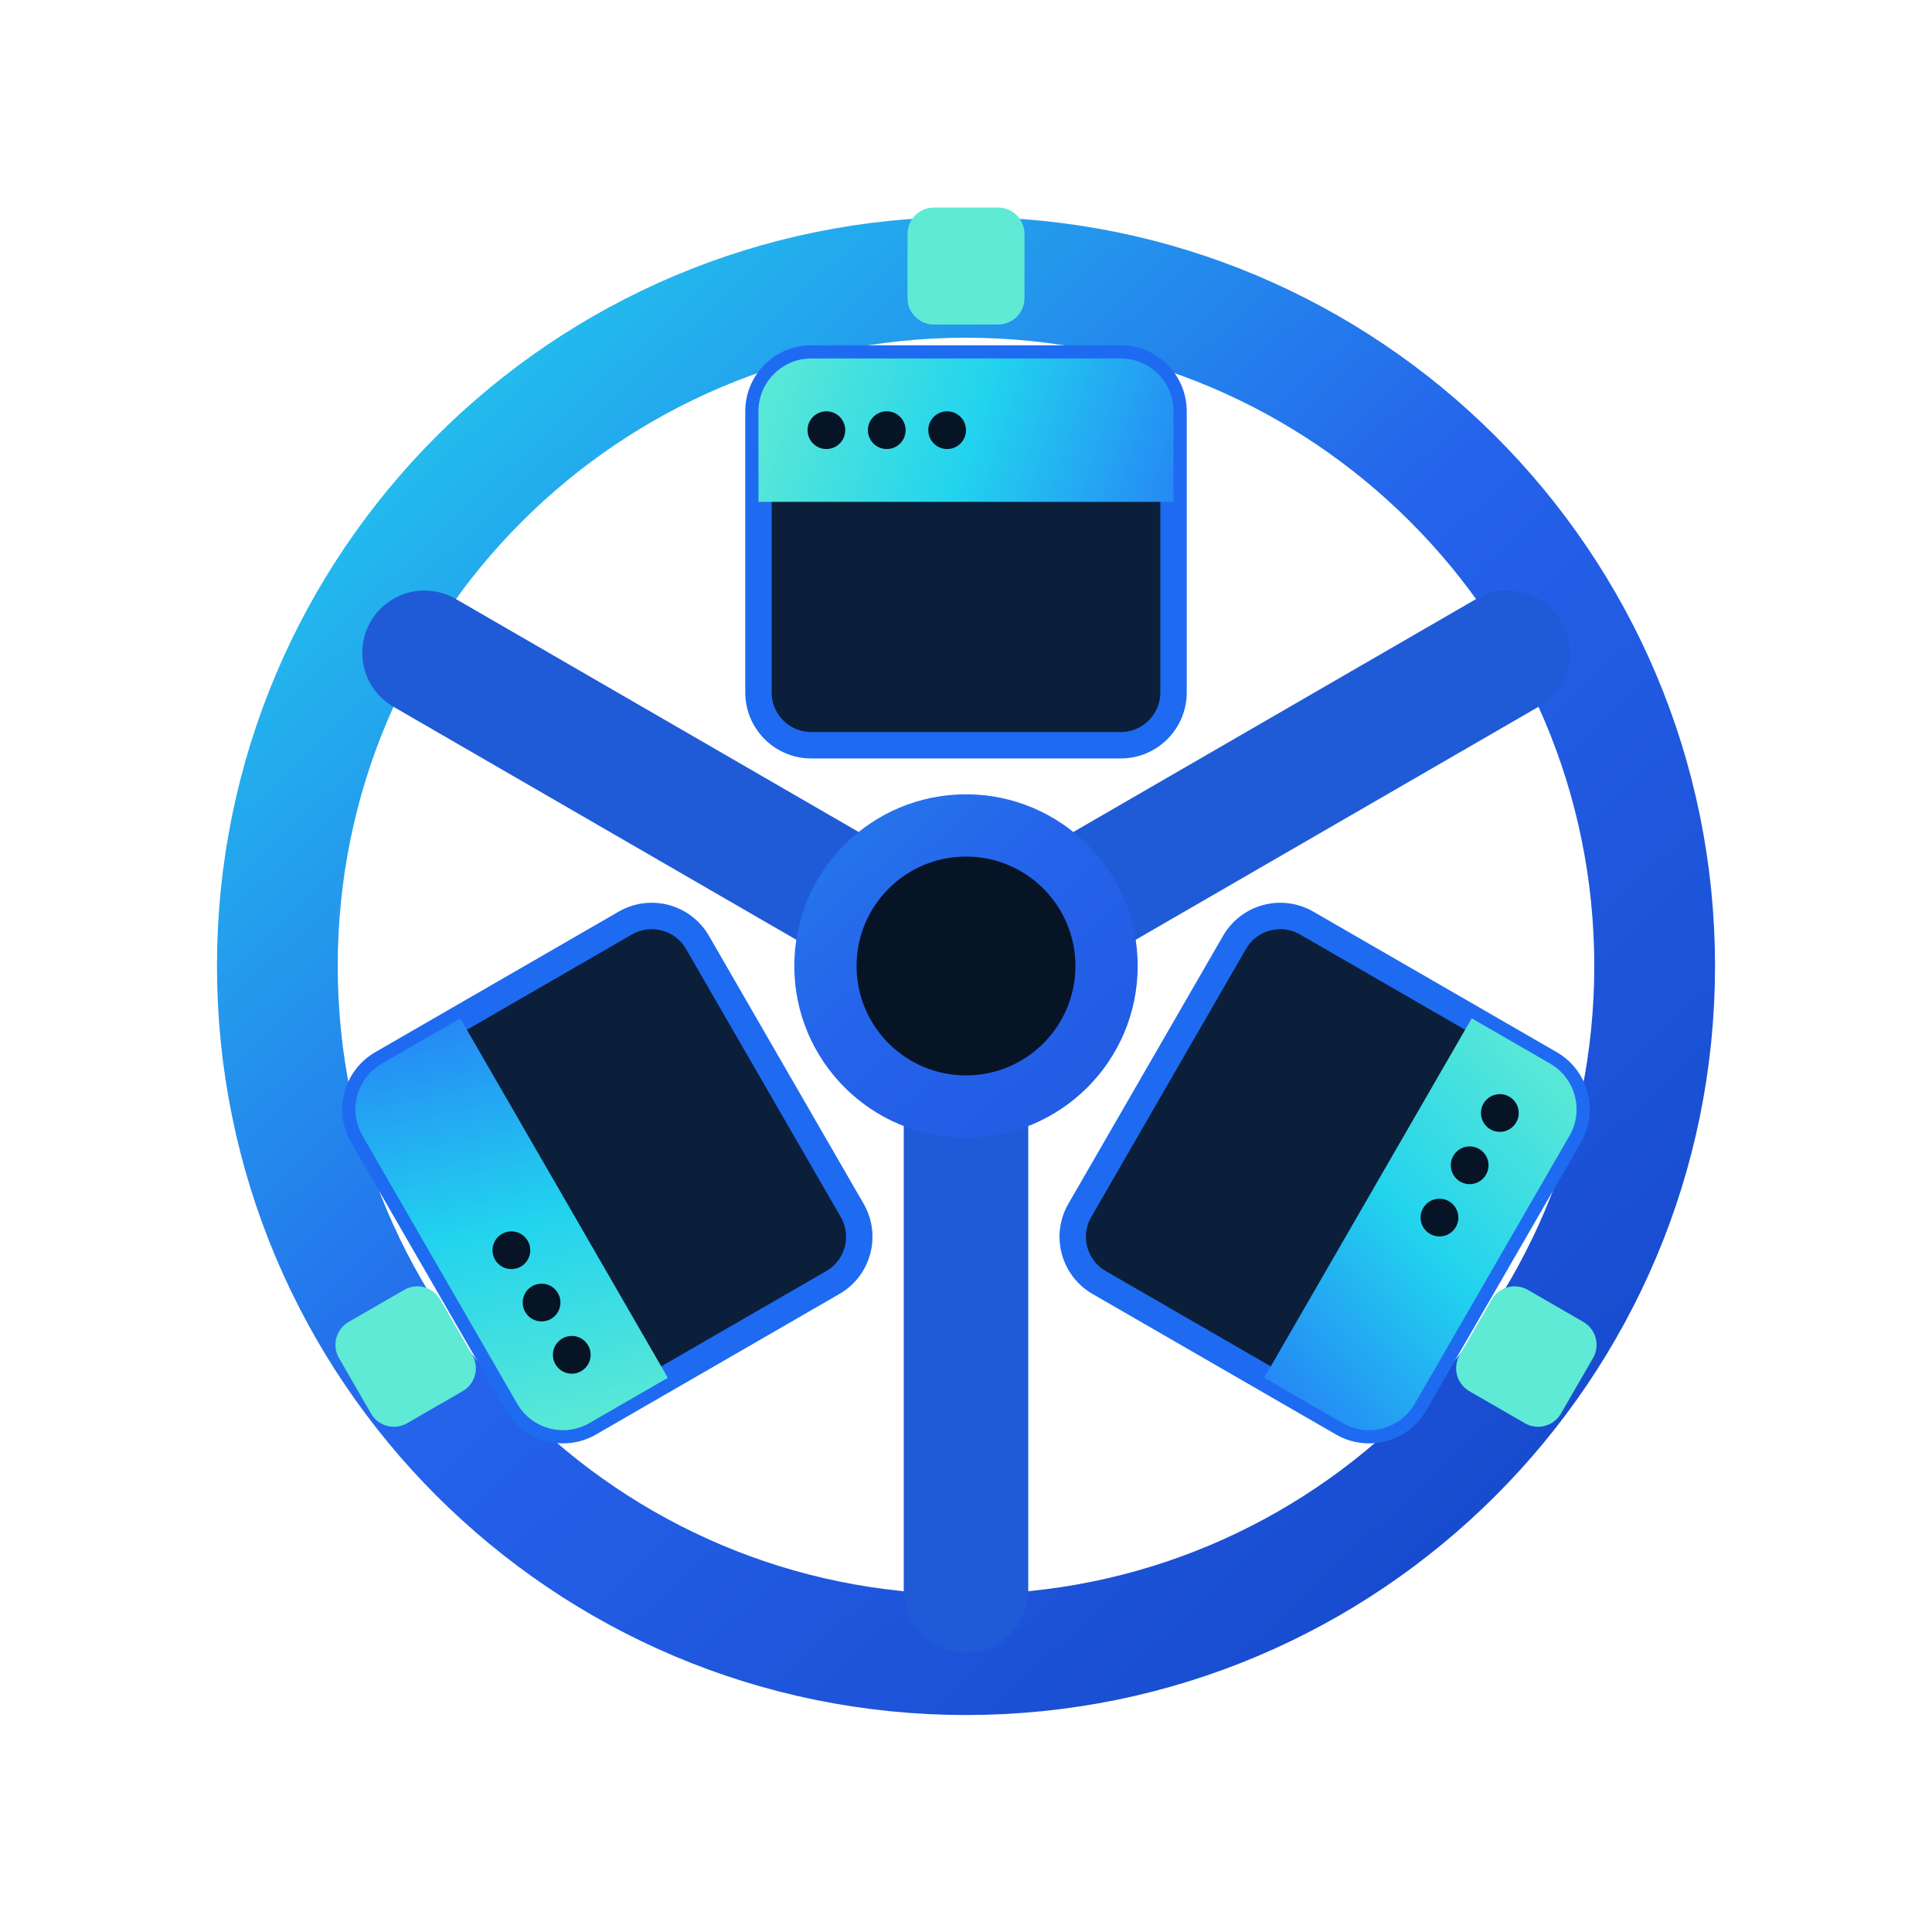
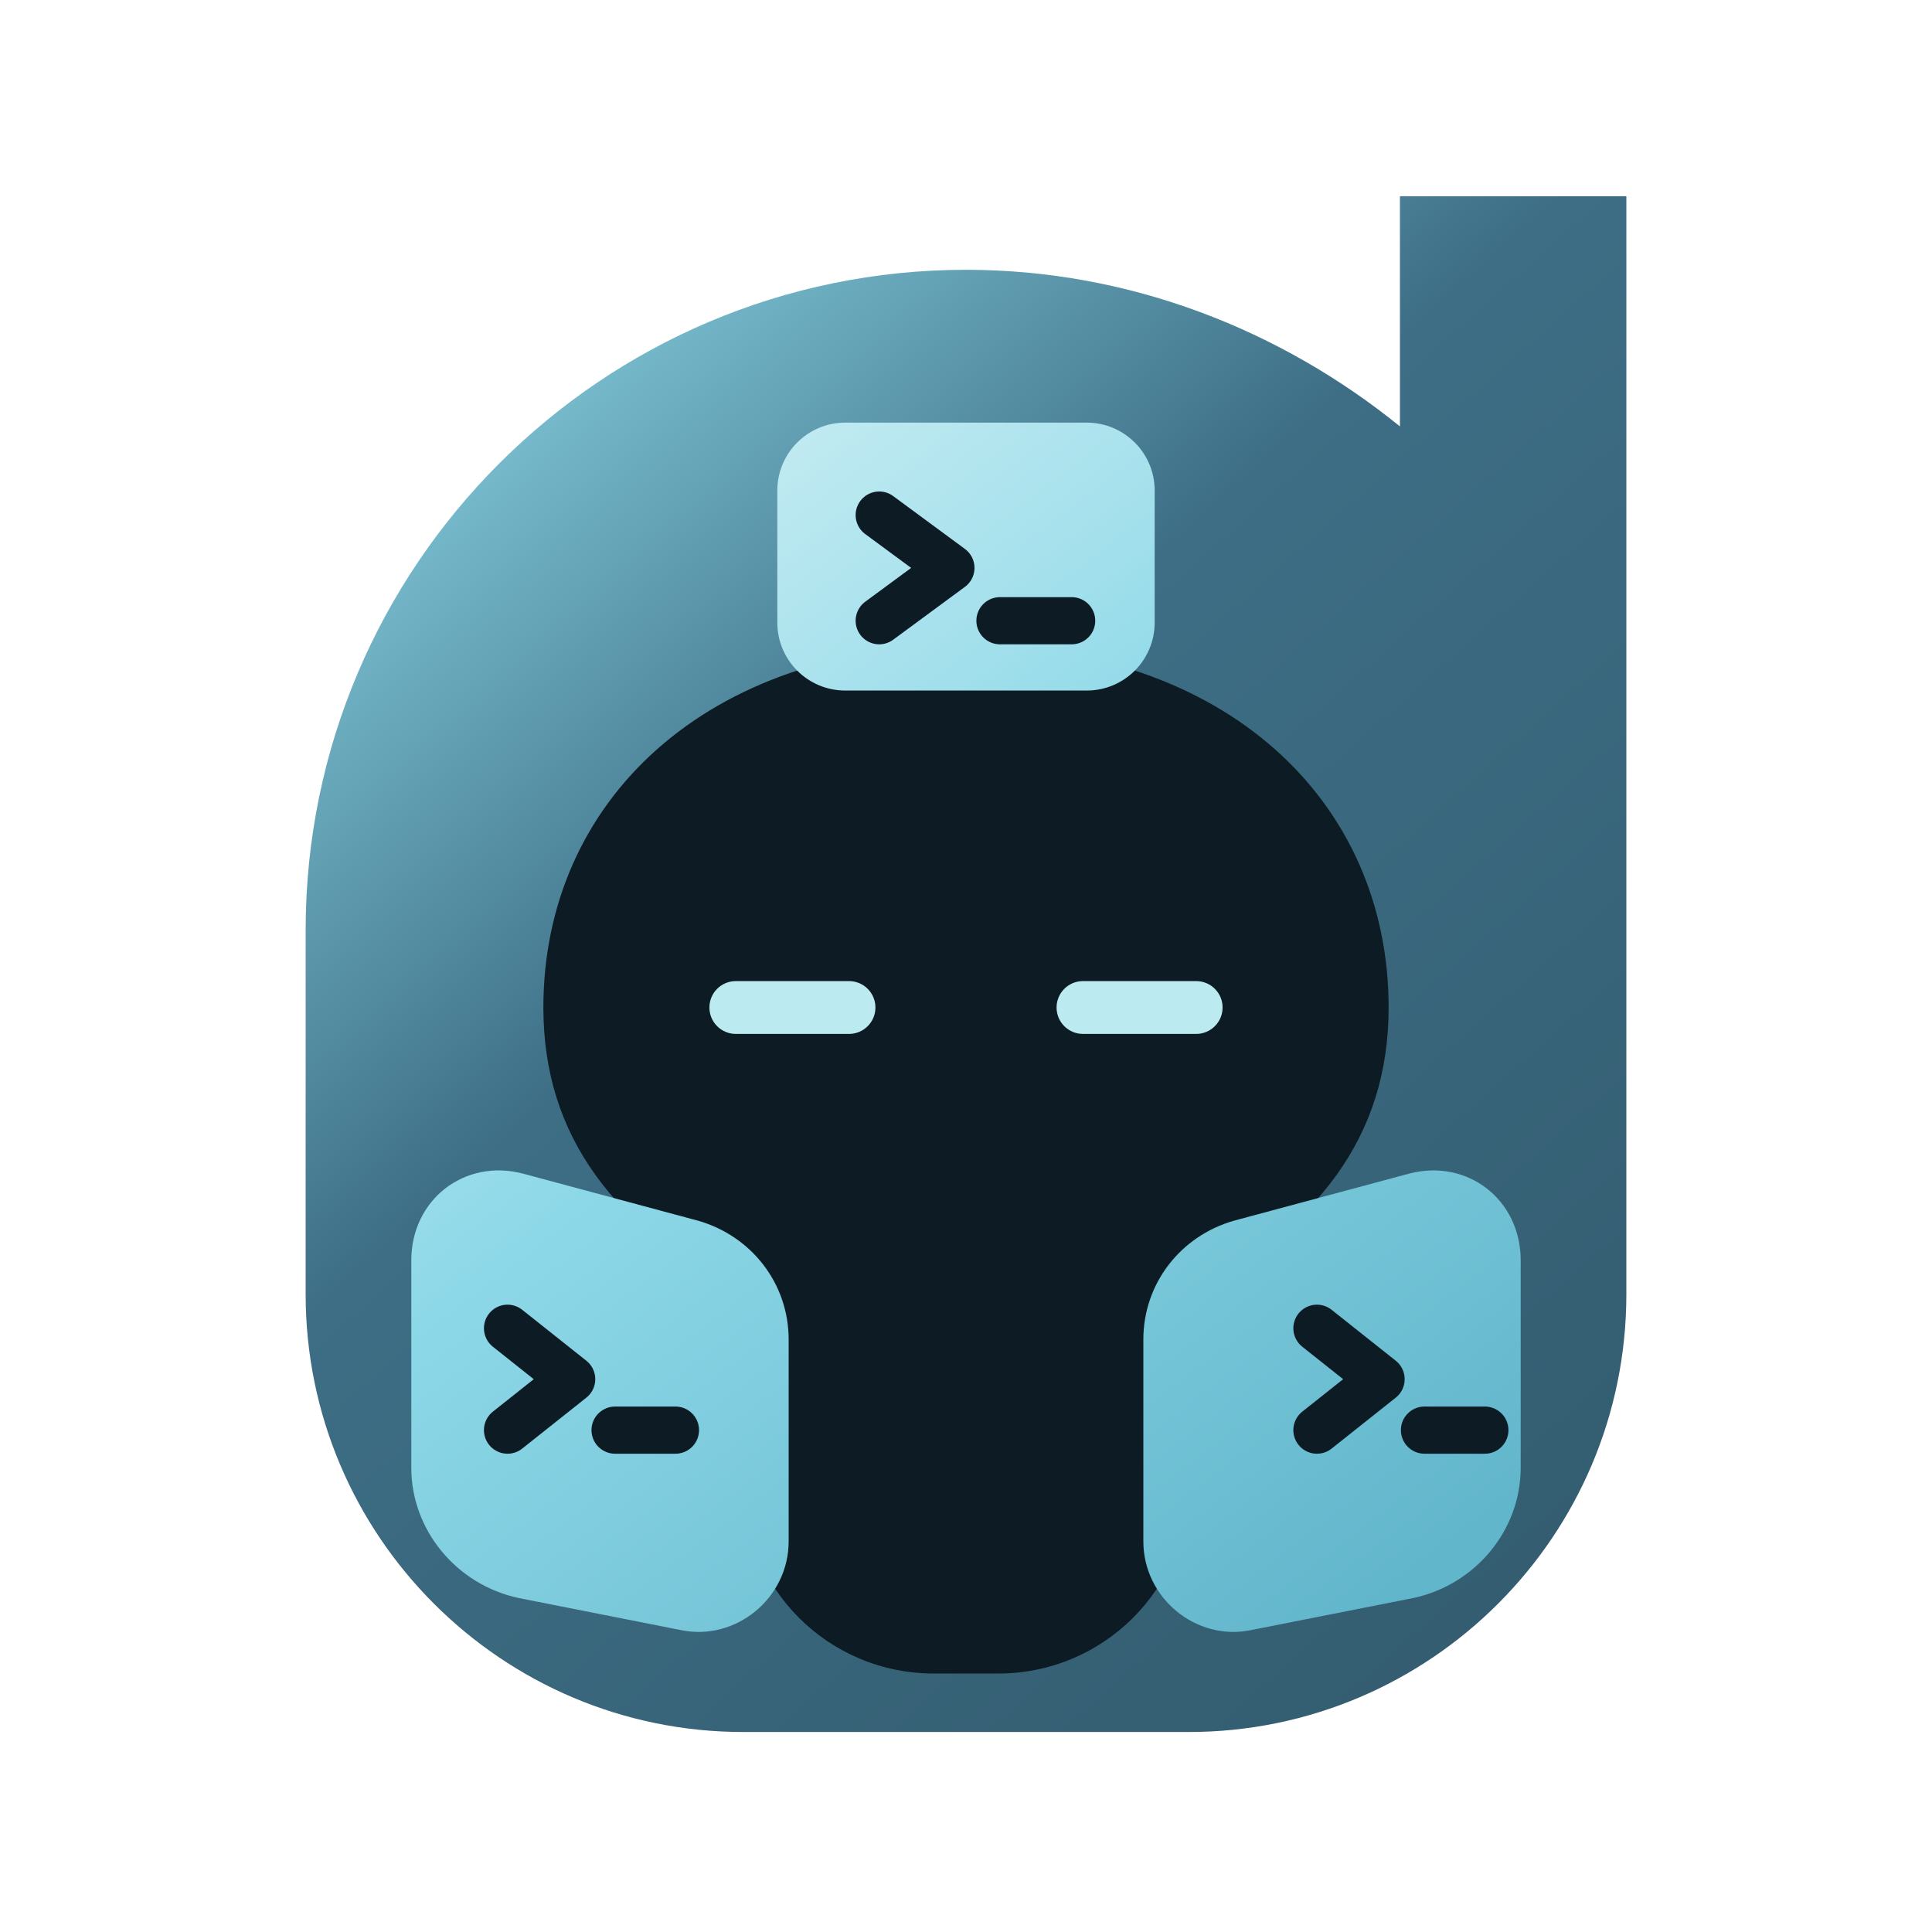
<svg xmlns="http://www.w3.org/2000/svg" viewBox="0 0 1024 1024" role="img" aria-labelledby="title desc">
  <defs>
-     <linearGradient id="ring" x1="170" y1="145" x2="854" y2="880" gradientUnits="userSpaceOnUse">
-       <stop stop-color="#22D3EE" />
-       <stop offset="0.48" stop-color="#2563EB" />
-       <stop offset="1" stop-color="#1546C8" />
+     <linearGradient id="shell" x1="190" y1="160" x2="862" y2="912" gradientUnits="userSpaceOnUse">
+       <stop stop-color="#8DD8E8" />
+       <stop offset="0.38" stop-color="#3D6E85" />
+       <stop offset="1" stop-color="#325A6D" />
    </linearGradient>
-     <linearGradient id="head" x1="402" y1="190" x2="624" y2="260" gradientUnits="userSpaceOnUse">
-       <stop stop-color="#5EEAD4" />
-       <stop offset="0.52" stop-color="#22D3EE" />
-       <stop offset="1" stop-color="#2588F5" />
+     <linearGradient id="pane" x1="250" y1="220" x2="730" y2="850" gradientUnits="userSpaceOnUse">
+       <stop stop-color="#D7F2F5" />
+       <stop offset="0.46" stop-color="#8DD8E8" />
+       <stop offset="1" stop-color="#62B6CB" />
    </linearGradient>
-     <g id="session">
-       <rect x="402" y="190" width="220" height="205" rx="28" fill="#0B1F3A" stroke="#1E6BF1" stroke-width="14" />
-       <path d="M402 218a28 28 0 0 1 28-28h164a28 28 0 0 1 28 28v48H402z" fill="url(#head)" />
-       <circle cx="438" cy="228" r="10" fill="#071426" />
-       <circle cx="470" cy="228" r="10" fill="#071426" />
-       <circle cx="502" cy="228" r="10" fill="#071426" />
-     </g>
  </defs>
-   <circle cx="512" cy="512" r="365" fill="none" stroke="url(#ring)" stroke-width="64" />
-   <g fill="none" stroke="#1F5BD7" stroke-width="66" stroke-linecap="round">
-     <path d="M512 512L799 346" />
-     <path d="M512 512L225 346" />
-     <path d="M512 512V843" />
+   <path d="M742 104h120v582c0 128-104 232-232 232H394c-128 0-232-104-232-232V493c0-193 157-350 350-350 87 0 167 32 230 83V104Z" fill="url(#shell)" />
+   <path d="M512 342c-138 0-224 83-224 192 0 69 38 116 106 154v98c0 56 45 101 101 101h34c56 0 101-45 101-101v-98c68-38 106-85 106-154 0-109-86-192-224-192Z" fill="#0D1B24" />
+   <g fill="url(#pane)">
+     <rect x="412" y="224" width="200" height="142" rx="36" />
+     <path d="M218 668c0-32 28-54 59-46l93 25c28 8 48 33 48 63v107c0 30-28 53-57 47l-86-17c-33-7-57-36-57-69V668Z" />
+     <path d="M806 668c0-32-28-54-59-46l-93 25c-28 8-48 33-48 63v107c0 30 28 53 57 47l86-17c33-7 57-36 57-69V668Z" />
  </g>
-   <use href="#session" />
-   <use href="#session" transform="rotate(120 512 512)" />
-   <use href="#session" transform="rotate(240 512 512)" />
-   <circle cx="512" cy="512" r="91" fill="url(#ring)" />
-   <circle cx="512" cy="512" r="58" fill="#071426" />
-   <g fill="#5EEAD4">
-     <rect x="481" y="110" width="62" height="62" rx="14" />
-     <rect x="184" y="688" width="62" height="62" rx="14" transform="rotate(60 215 719)" />
-     <rect x="778" y="688" width="62" height="62" rx="14" transform="rotate(-60 809 719)" />
+   <g fill="none" stroke="#0D1B24" stroke-width="25" stroke-linecap="round" stroke-linejoin="round">
+     <path d="m466 273 38 28-38 28M530 329h38" />
+     <path d="m269 704 34 27-34 27M326 758h32" />
+     <path d="m698 704 34 27-34 27M755 758h32" />
+   </g>
+   <g fill="#BCEAF1">
+     <rect x="376" y="520" width="88" height="28" rx="14" />
+     <rect x="560" y="520" width="88" height="28" rx="14" />
  </g>
</svg>
